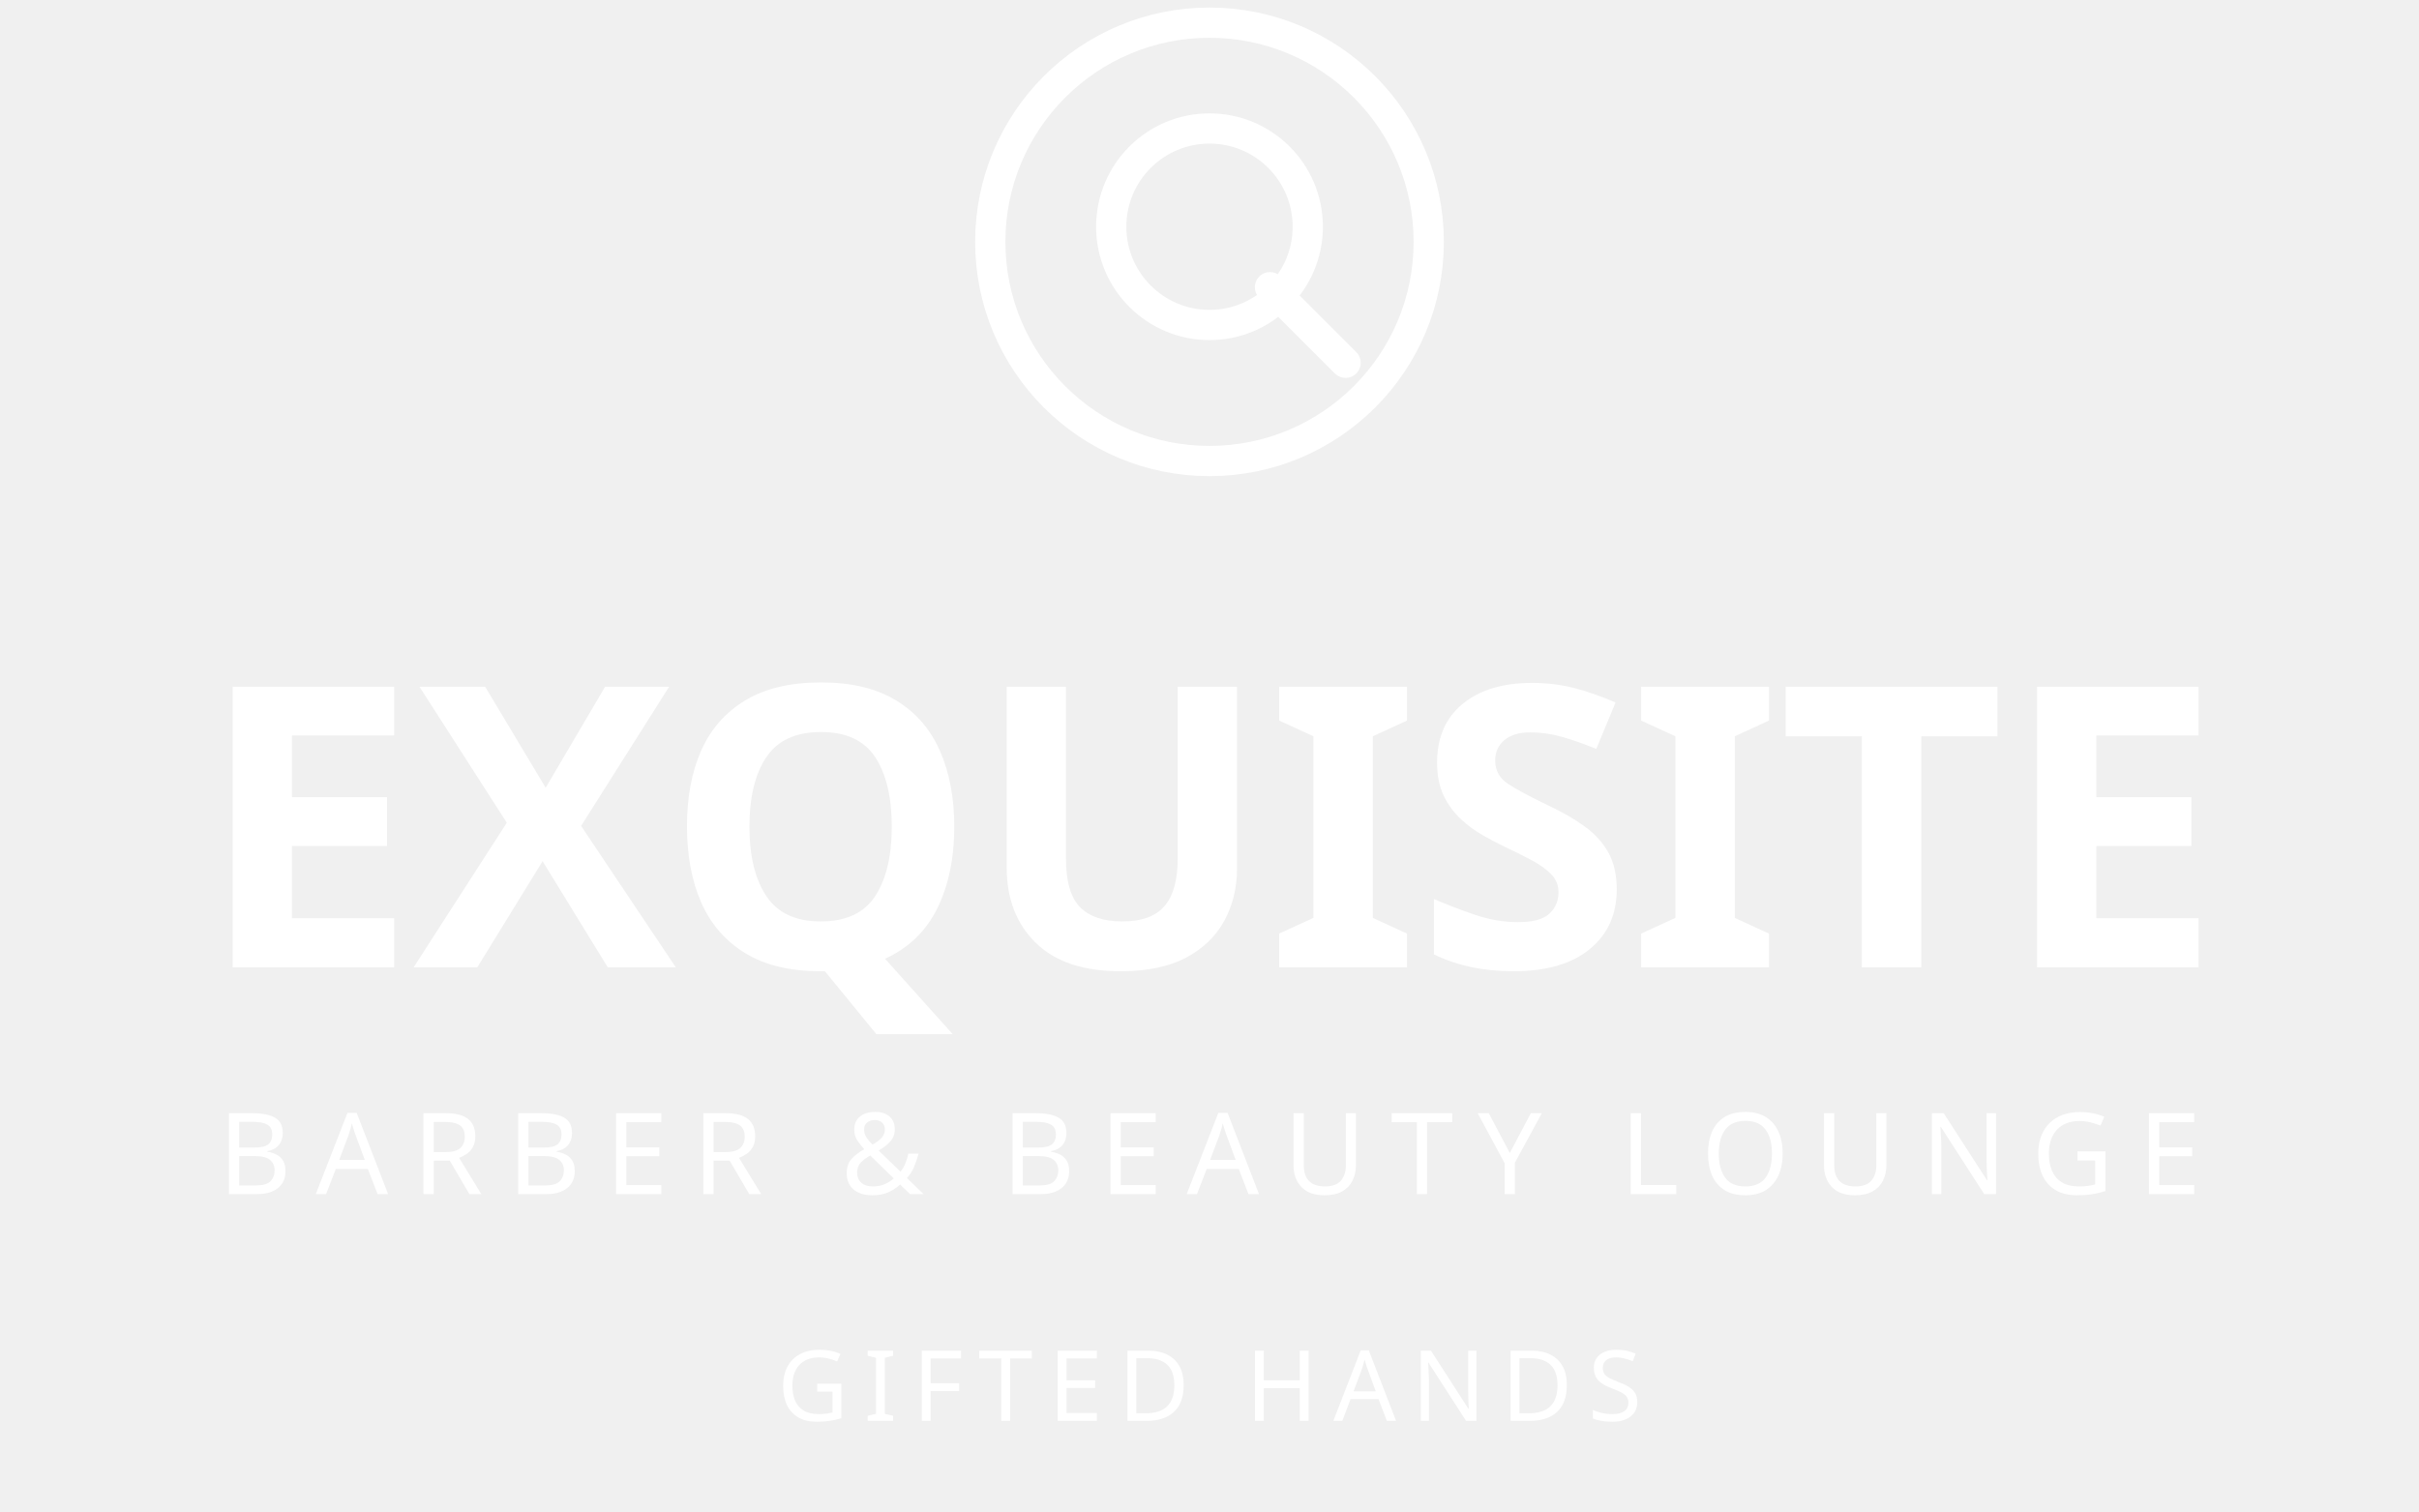
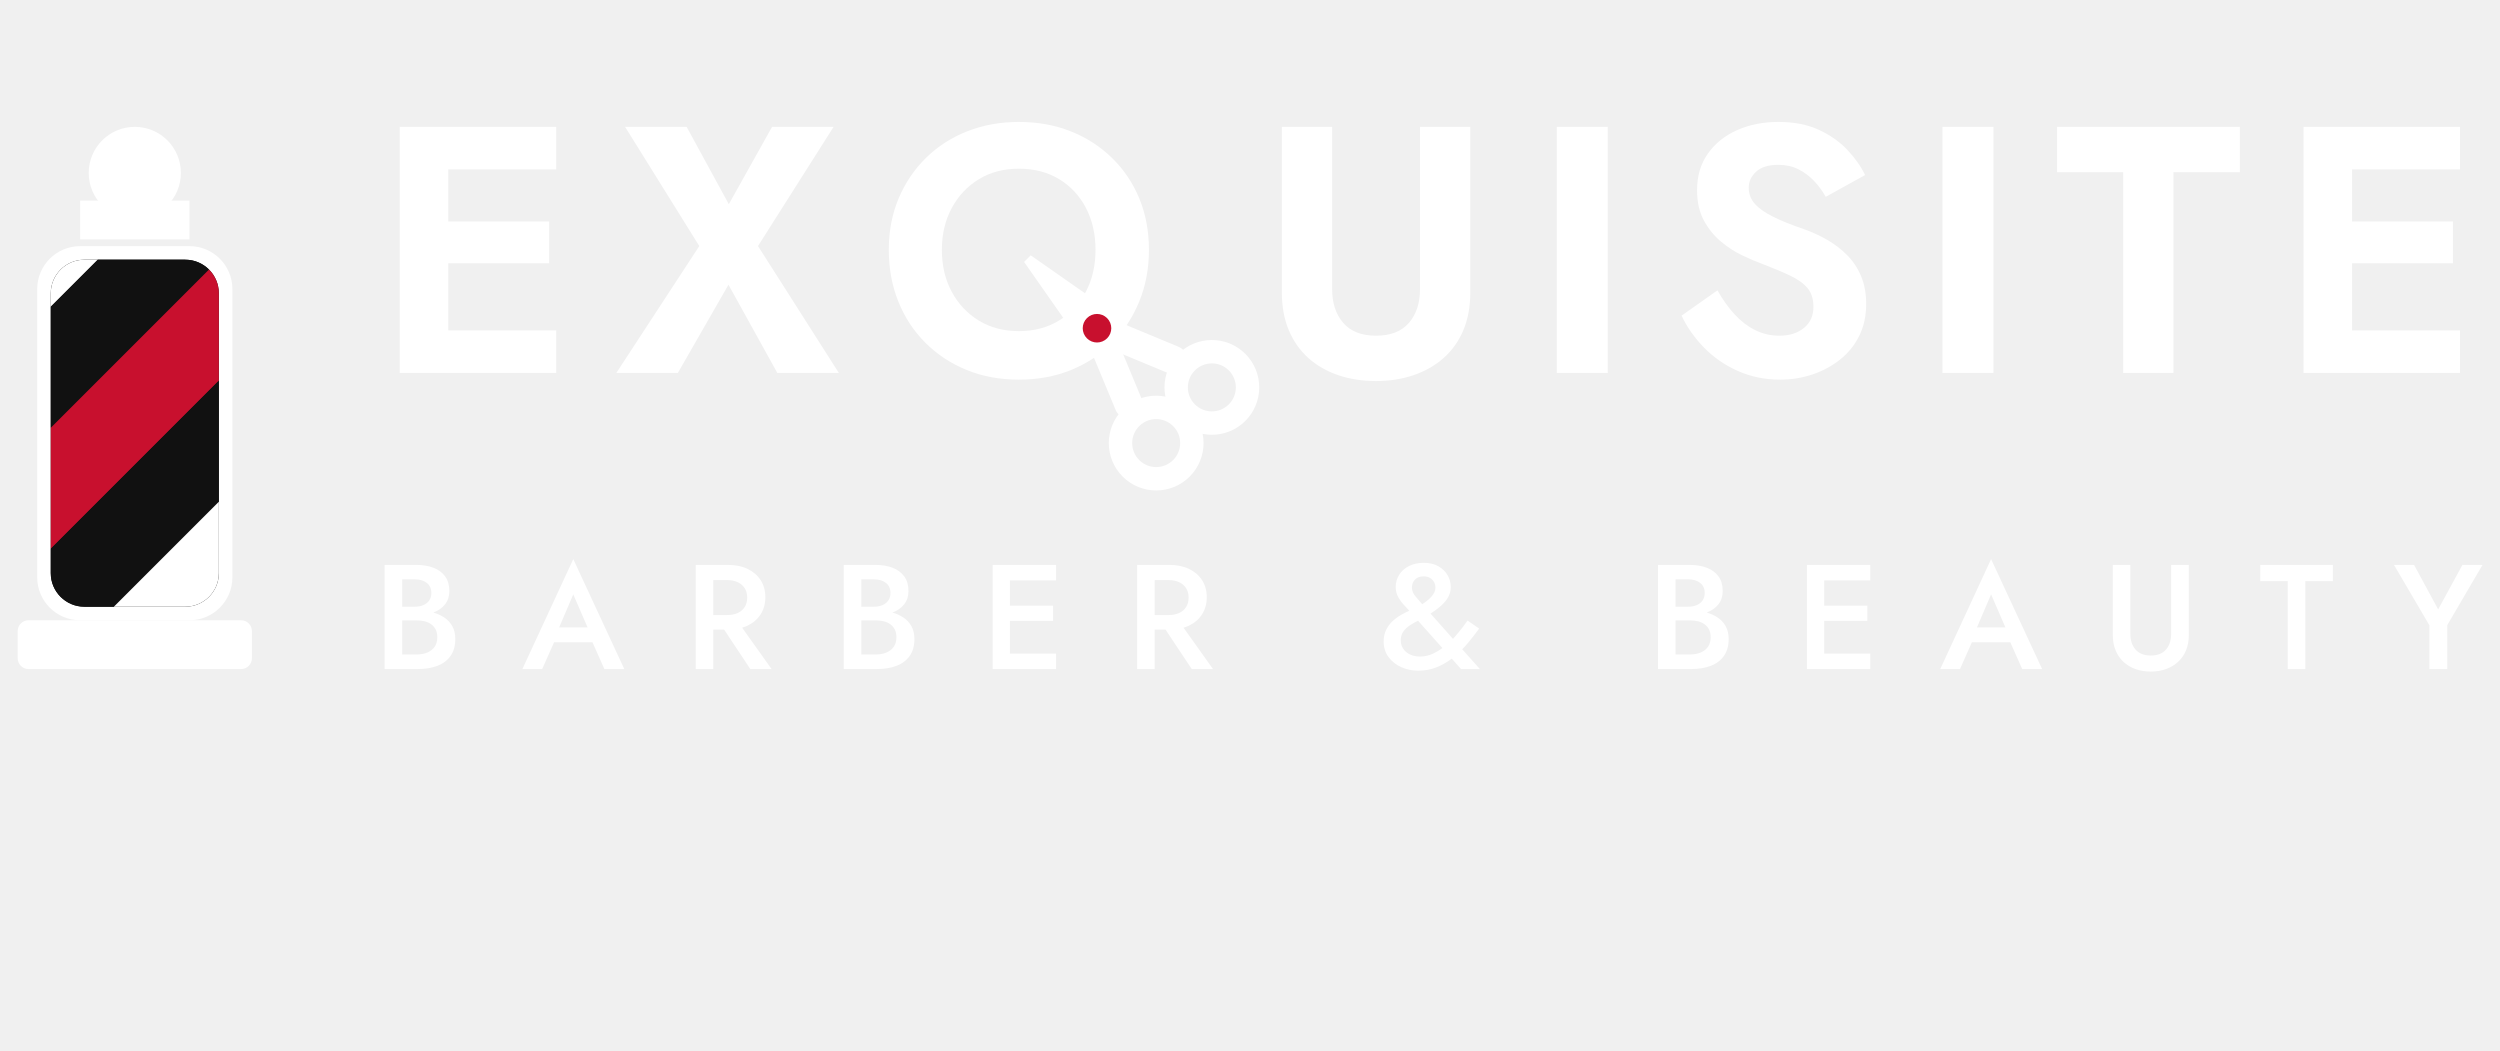
- <svg xmlns="http://www.w3.org/2000/svg" viewBox="0 0 320 200" role="img" aria-label="Exquisite Barber and Beauty Lounge">
-   <g transform="translate(128 0)">
-     <circle cx="32" cy="32" r="29" fill="none" stroke="#FFFFFF" stroke-width="4" />
-     <circle cx="32" cy="30" r="13" fill="none" stroke="#FFFFFF" stroke-width="4" />
-     <path d="M40 38 L50 48" stroke="#FFFFFF" stroke-width="4" stroke-linecap="round" />
+ <svg xmlns="http://www.w3.org/2000/svg" viewBox="-12.7 -127.3 853.3 358.5">
+   <g transform="translate(33.31,-84.00) scale(1)">
+     <circle cx="0" cy="15.73" r="15.73" fill="#FFFFFF" />
+     <rect x="-18.654" y="25.169" width="37.309" height="13.253" fill="#FFFFFF" />
+     <rect x="-33.312" y="40.714" width="66.623" height="127.694" rx="14.657" fill="#FFFFFF" />
+     <rect x="-39.974" y="168.408" width="79.948" height="16.656" rx="3.701" fill="#FFFFFF" />
+     <defs>
+       <clipPath id="pcstwhite">
+         <rect x="-28.685" y="45.341" width="57.37" height="118.441" rx="11.474" />
+       </clipPath>
+     </defs>
+     <rect x="-28.685" y="45.341" width="57.37" height="118.441" rx="11.474" fill="#111111" />
+     <g clip-path="url(#pcstwhite)">
+       <polygon points="-28.685,20.098 28.685,-37.272 28.685,4.034 -28.685,61.404" fill="#FFFFFF" />
+       <polygon points="-28.685,61.404 28.685,4.034 28.685,45.341 -28.685,102.71" fill="#111111" />
+       <polygon points="-28.685,102.71 28.685,45.341 28.685,86.647 -28.685,144.017" fill="#C8102E" />
+       <polygon points="-28.685,144.017 28.685,86.647 28.685,127.953 -28.685,185.323" fill="#111111" />
+       <polygon points="-28.685,185.323 28.685,127.953 28.685,169.259 -28.685,226.629" fill="#FFFFFF" />
+       <polygon points="-28.685,226.629 28.685,169.259 28.685,210.566 -28.685,267.936" fill="#111111" />
+       <polygon points="-28.685,267.936 28.685,210.566 28.685,251.872 -28.685,309.242" fill="#C8102E" />
+     </g>
  </g>
-   <text x="160" y="128" text-anchor="middle" font-family="Jost, system-ui, sans-serif" font-size="52" font-weight="700" letter-spacing="-0.5" fill="#FFFFFF">EXQUISITE</text>
-   <text x="160" y="158" text-anchor="middle" font-family="Jost, system-ui, sans-serif" font-size="15" font-weight="500" letter-spacing="3.2" fill="#FFFFFF">BARBER &amp; BEAUTY LOUNGE</text>
-   <text x="160" y="188" text-anchor="middle" font-family="Jost, system-ui, sans-serif" font-size="13" font-weight="500" letter-spacing="2" fill="#FFFFFF">GIFTED HANDS</text>
+   <g transform="translate(114.62,0.00) scale(1)">
+     <path transform="translate(0.00,0.00) scale(0.12,-0.12)" fill="#FFFFFF" d="M76.0 700V0H521.0V121H214.0V312H501.0V431H214.0V579H521.0V700ZM1135.0 700 1012.0 480 892.0 700H717.0L928.0 361L692.0 0H867.0L1011.0 251L1150.0 0H1325.0L1095.0 361L1310.0 700Z" />
+     <g transform="translate(171.72,0.00) scale(1)">
+       <path transform="translate(0.00,0.00) scale(0.12,-0.12)" fill="#FFFFFF" d="M187.0 350Q187.0 417 215.0 469.0Q243.0 521 292.0 551.0Q341.0 581 406.0 581Q472.0 581 521.0 551.0Q570.0 521 597.0 469.0Q624.0 417 624.0 350Q624.0 283 596.5 231.0Q569.0 179 520.0 149.0Q471.0 119 406.0 119Q341.0 119 292.0 149.0Q243.0 179 215.0 231.0Q187.0 283 187.0 350ZM36.0 350Q36.0 271 63.0 203.5Q90.0 136 140.0 86.0Q190.0 36 257.5 8.5Q325.0 -19 406.0 -19Q487.0 -19 554.5 8.5Q622.0 36 671.5 86.0Q721.0 136 748.5 203.5Q776.0 271 776.0 350Q776.0 430 748.5 496.5Q721.0 563 670.5 612.0Q620.0 661 553.0 687.5Q486.0 714 406.0 714Q327.0 714 259.5 687.5Q192.0 661 142.0 612.0Q92.0 563 64.0 496.5Q36.0 430 36.0 350Z" />
+       <g transform="translate(75.39,-15.27) scale(1)">
+         <g transform="rotate(-45)">
+           <path d="M-7.98 2.52 L-1.596 -33.6 L1.596 -33.6 L7.98 2.52 Z" fill="#FFFFFF" />
+           <path d="M0 0 L-10.752 26.04" stroke="#FFFFFF" stroke-width="9.66" stroke-linecap="round" fill="none" />
+           <circle cx="-13.44" cy="42.0" r="12.18" fill="none" stroke="#FFFFFF" stroke-width="7.98" />
+           <path d="M0 0 L10.752 26.04" stroke="#FFFFFF" stroke-width="9.66" stroke-linecap="round" fill="none" />
+           <circle cx="13.44" cy="42.0" r="12.18" fill="none" stroke="#FFFFFF" stroke-width="7.98" />
+           <circle cx="0" cy="0" r="4.872" fill="#C8102E" />
+         </g>
+       </g>
+     </g>
+     <g transform="translate(301.68,0.00) scale(1)">
+       <path transform="translate(0.00,0.00) scale(0.12,-0.12)" fill="#FFFFFF" d="M71.0 700V230Q71.0 168 91.0 121.0Q111.0 74 147.0 42.0Q183.0 10 232.0 -6.5Q281.0 -23 339.0 -23Q396.0 -23 445.0 -6.5Q494.0 10 530.5 42.0Q567.0 74 587.0 121.0Q607.0 168 607.0 230V700H464.0V239Q464.0 179 432.5 142.5Q401.0 106 339.0 106Q277.0 106 245.5 142.5Q214.0 179 214.0 239V700ZM853.0 700V0H998.0V700ZM1310.0 235 1208.0 163Q1231.0 114 1272.0 72.0Q1313.0 30 1368.5 5.5Q1424.0 -19 1488.0 -19Q1536.0 -19 1579.5 -4.5Q1623.0 10 1658.0 37.5Q1693.0 65 1713.0 105.0Q1733.0 145 1733.0 196Q1733.0 241 1718.5 275.5Q1704.0 310 1678.5 335.5Q1653.0 361 1621.5 379.0Q1590.0 397 1556.0 409Q1503.0 427 1468.0 444.5Q1433.0 462 1416.0 481.5Q1399.0 501 1399.0 527Q1399.0 553 1420.0 572.5Q1441.0 592 1483.0 592Q1515.0 592 1540.0 579.5Q1565.0 567 1584.5 546.5Q1604.0 526 1618.0 501L1730.0 563Q1712.0 600 1679.5 634.5Q1647.0 669 1598.5 691.5Q1550.0 714 1483.0 714Q1418.0 714 1365.5 690.5Q1313.0 667 1282.5 623.5Q1252.0 580 1252.0 520Q1252.0 470 1271.0 434.5Q1290.0 399 1319.0 374.5Q1348.0 350 1380.5 334.5Q1413.0 319 1438.0 310Q1485.0 292 1517.5 276.5Q1550.0 261 1566.5 241.0Q1583.0 221 1583.0 188Q1583.0 150 1556.0 128.0Q1529.0 106 1486.0 106Q1449.0 106 1417.0 122.0Q1385.0 138 1358.5 167.0Q1332.0 196 1310.0 235ZM1950.0 700V0H2095.0V700ZM2276.0 571H2464.0V0H2607.0V571H2796.0V700H2276.0ZM2977.0 700V0H3422.0V121H3115.0V312H3402.0V431H3115.0V579H3422.0V700Z" />
+     </g>
+   </g>
+   <path transform="translate(114.62,101.06) scale(0.05078,-0.05078)" fill="#FFFFFF" d="M405.0 380Q405.0 380 406.0 380Q456.0 399 484.5 435.5Q513.0 472 513.0 524Q513.0 584 484.5 623.0Q456.0 662 406.0 681.0Q356.0 700 289.0 700H78.0V0H301.0Q376.0 0 432.5 21.5Q489.0 43 521.0 88.0Q553.0 133 553.0 202Q553.0 252 533.0 288.0Q513.0 324 478.0 347Q446.0 368 405.0 380ZM196.0 327H294.0Q324.0 327 349.0 320.5Q374.0 314 393.0 299.5Q412.0 285 422.0 264.0Q432.0 243 432.0 214Q432.0 175 414.0 149.5Q396.0 124 365.0 111.0Q334.0 98 294.0 98H196.0ZM196.0 419V603H281.0Q331.0 603 361.5 579.0Q392.0 555 392.0 511Q392.0 482 378.0 461.5Q364.0 441 339.0 430.0Q314.0 419 281.0 419ZM1475.0 180 1555.0 0H1689.0L1346.0 739L1004.0 0H1137.0L1217.0 180ZM1346.0 502 1442.0 280H1251.0ZM2169.0 700V0H2287.0V265H2360.0L2536.0 0H2679.0L2481.0 278Q2501.0 284 2518.0 292Q2574.0 319 2605.5 368.0Q2637.0 417 2637.0 483.0Q2637.0 549 2605.5 597.5Q2574.0 646 2518.0 673.0Q2462.0 700 2385.0 700ZM2287.0 363V598H2380.0Q2421.0 598 2451.0 584.0Q2481.0 570 2498.0 544.0Q2515.0 518 2515.0 480Q2515.0 443 2498.0 416.5Q2481.0 390 2451.0 376.5Q2421.0 363 2380.0 363ZM3491.0 380Q3491.0 380 3492.0 380Q3542.0 399 3570.5 435.5Q3599.0 472 3599.0 524Q3599.0 584 3570.5 623.0Q3542.0 662 3492.0 681.0Q3442.0 700 3375.0 700H3164.0V0H3387.0Q3462.0 0 3518.5 21.5Q3575.0 43 3607.0 88.0Q3639.0 133 3639.0 202Q3639.0 252 3619.0 288.0Q3599.0 324 3564.0 347Q3532.0 368 3491.0 380ZM3282.0 327H3380.0Q3410.0 327 3435.0 320.5Q3460.0 314 3479.0 299.5Q3498.0 285 3508.0 264.0Q3518.0 243 3518.0 214Q3518.0 175 3500.0 149.5Q3482.0 124 3451.0 111.0Q3420.0 98 3380.0 98H3282.0ZM3282.0 419V603H3367.0Q3417.0 603 3447.5 579.0Q3478.0 555 3478.0 511Q3478.0 482 3464.0 461.5Q3450.0 441 3425.0 430.0Q3400.0 419 3367.0 419ZM4165.0 700V0H4591.0V104H4281.0V324H4571.0V426H4281.0V596H4591.0V700ZM5136.0 700V0H5254.0V265H5327.0L5503.0 0H5646.0L5448.0 278Q5468.0 284 5485.0 292Q5541.0 319 5572.5 368.0Q5604.0 417 5604.0 483.0Q5604.0 549 5572.5 597.5Q5541.0 646 5485.0 673.0Q5429.0 700 5352.0 700ZM5254.0 363V598H5347.0Q5388.0 598 5418.0 584.0Q5448.0 570 5465.0 544.0Q5482.0 518 5482.0 480Q5482.0 443 5465.0 416.5Q5448.0 390 5418.0 376.5Q5388.0 363 5347.0 363ZM6965.0 392Q6939.0 380 6912.0 365Q6880.0 347 6853.5 322.5Q6827.0 298 6810.0 264.0Q6793.0 230 6793.0 185Q6793.0 125 6826.0 80.5Q6859.0 36 6912.0 12.5Q6965.0 -11 7026.0 -11Q7095.0 -11 7154.0 14Q7206.0 36 7251.0 70L7313.0 0H7440.0L7321.0 133Q7339.0 151 7356.0 171Q7398.0 221 7435.0 272L7357.0 326Q7324.0 278 7287.0 235Q7273.0 218 7259.0 203L7108.0 373Q7133.0 389 7154.0 405Q7183.0 427 7203.0 450.0Q7223.0 473 7233.5 498.0Q7244.0 523 7244.0 552Q7244.0 594 7223.0 630.5Q7202.0 667 7161.5 690.5Q7121.0 714 7063.0 714Q7006.0 714 6963.5 692.5Q6921.0 671 6897.5 634.0Q6874.0 597 6874.0 551Q6874.0 514 6891.5 483.0Q6909.0 452 6933.0 427Q6950.0 408 6965.0 392ZM7024.0 325 7188.0 141Q7158.0 119 7126.0 104Q7083.0 84 7037.0 84Q6999.0 84 6970.0 98.0Q6941.0 112 6924.5 136.5Q6908.0 161 6908.0 193Q6908.0 228 6925.5 252.5Q6943.0 277 6971.0 295Q6996.0 311 7024.0 325ZM7052.0 436Q7029.0 462 7010.0 485Q6983.0 515 6983.0 547Q6983.0 580 7003.5 601.5Q7024.0 623 7062.0 623Q7087.0 623 7104.5 612.5Q7122.0 602 7131.5 585.0Q7141.0 568 7141.0 546Q7141.0 515 7110.0 482Q7087.0 458 7052.0 436ZM8964.0 380Q8964.0 380 8965.0 380Q9015.0 399 9043.5 435.5Q9072.0 472 9072.0 524Q9072.0 584 9043.5 623.0Q9015.0 662 8965.0 681.0Q8915.0 700 8848.0 700H8637.0V0H8860.0Q8935.0 0 8991.5 21.5Q9048.0 43 9080.0 88.0Q9112.0 133 9112.0 202Q9112.0 252 9092.0 288.0Q9072.0 324 9037.0 347Q9005.0 368 8964.0 380ZM8755.0 327H8853.0Q8883.0 327 8908.0 320.5Q8933.0 314 8952.0 299.5Q8971.0 285 8981.0 264.0Q8991.0 243 8991.0 214Q8991.0 175 8973.0 149.5Q8955.0 124 8924.0 111.0Q8893.0 98 8853.0 98H8755.0ZM8755.0 419V603H8840.0Q8890.0 603 8920.5 579.0Q8951.0 555 8951.0 511Q8951.0 482 8937.0 461.5Q8923.0 441 8898.0 430.0Q8873.0 419 8840.0 419ZM9638.0 700V0H10064.0V104H9754.0V324H10044.0V426H9754.0V596H10064.0V700ZM11005.0 180 11085.0 0H11219.0L10876.0 739L10534.0 0H10667.0L10747.0 180ZM10876.0 502 10972.0 280H10781.0ZM11694.0 700V230Q11694.0 172 11712.5 126.5Q11731.0 81 11765.0 49.0Q11799.0 17 11846.0 0.0Q11893.0 -17 11949.0 -17Q12005.0 -17 12052.0 0.0Q12099.0 17 12133.5 49.0Q12168.0 81 12186.5 126.5Q12205.0 172 12205.0 230V700H12086.0V235Q12086.0 171 12051.5 131.0Q12017.0 91 11949.0 91Q11882.0 91 11847.0 131.0Q11812.0 171 11812.0 235V700ZM12685.0 591H12870.0V0H12988.0V591H13173.0V700H12685.0ZM14044.0 700 13881.0 401 13719.0 700H13584.0L13822.0 294V0H13942.0V295L14179.0 700Z" />
</svg>
